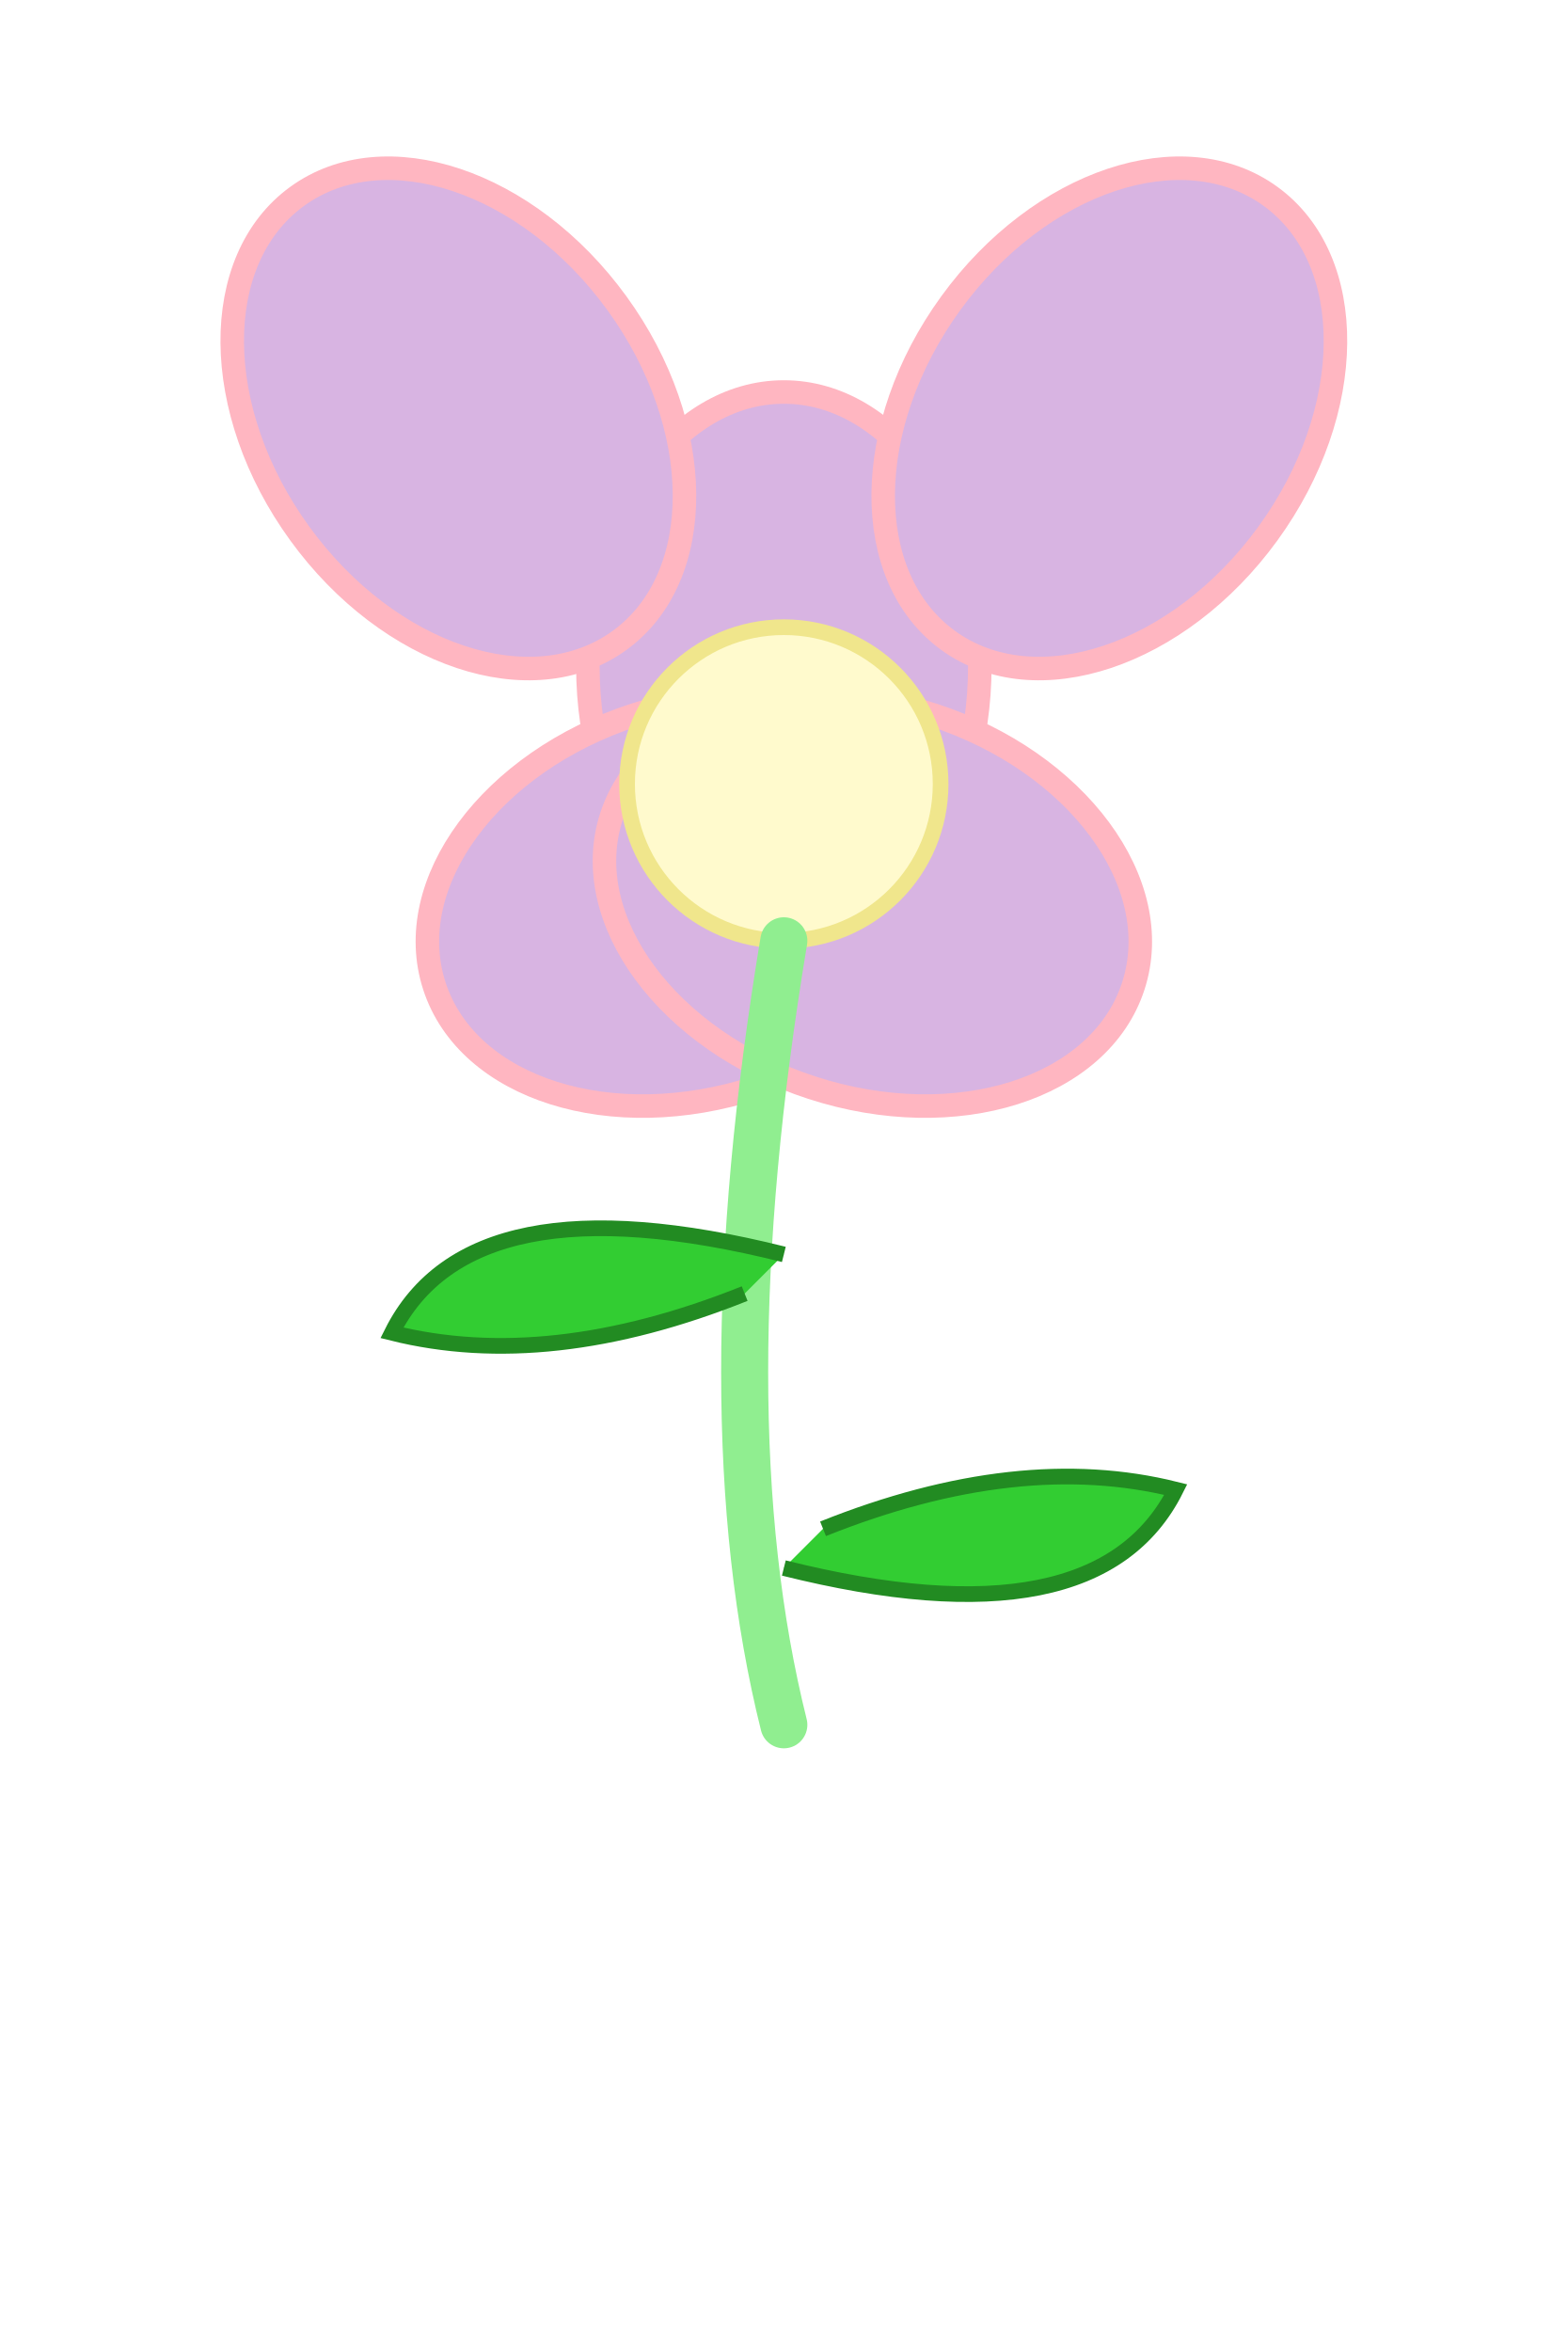
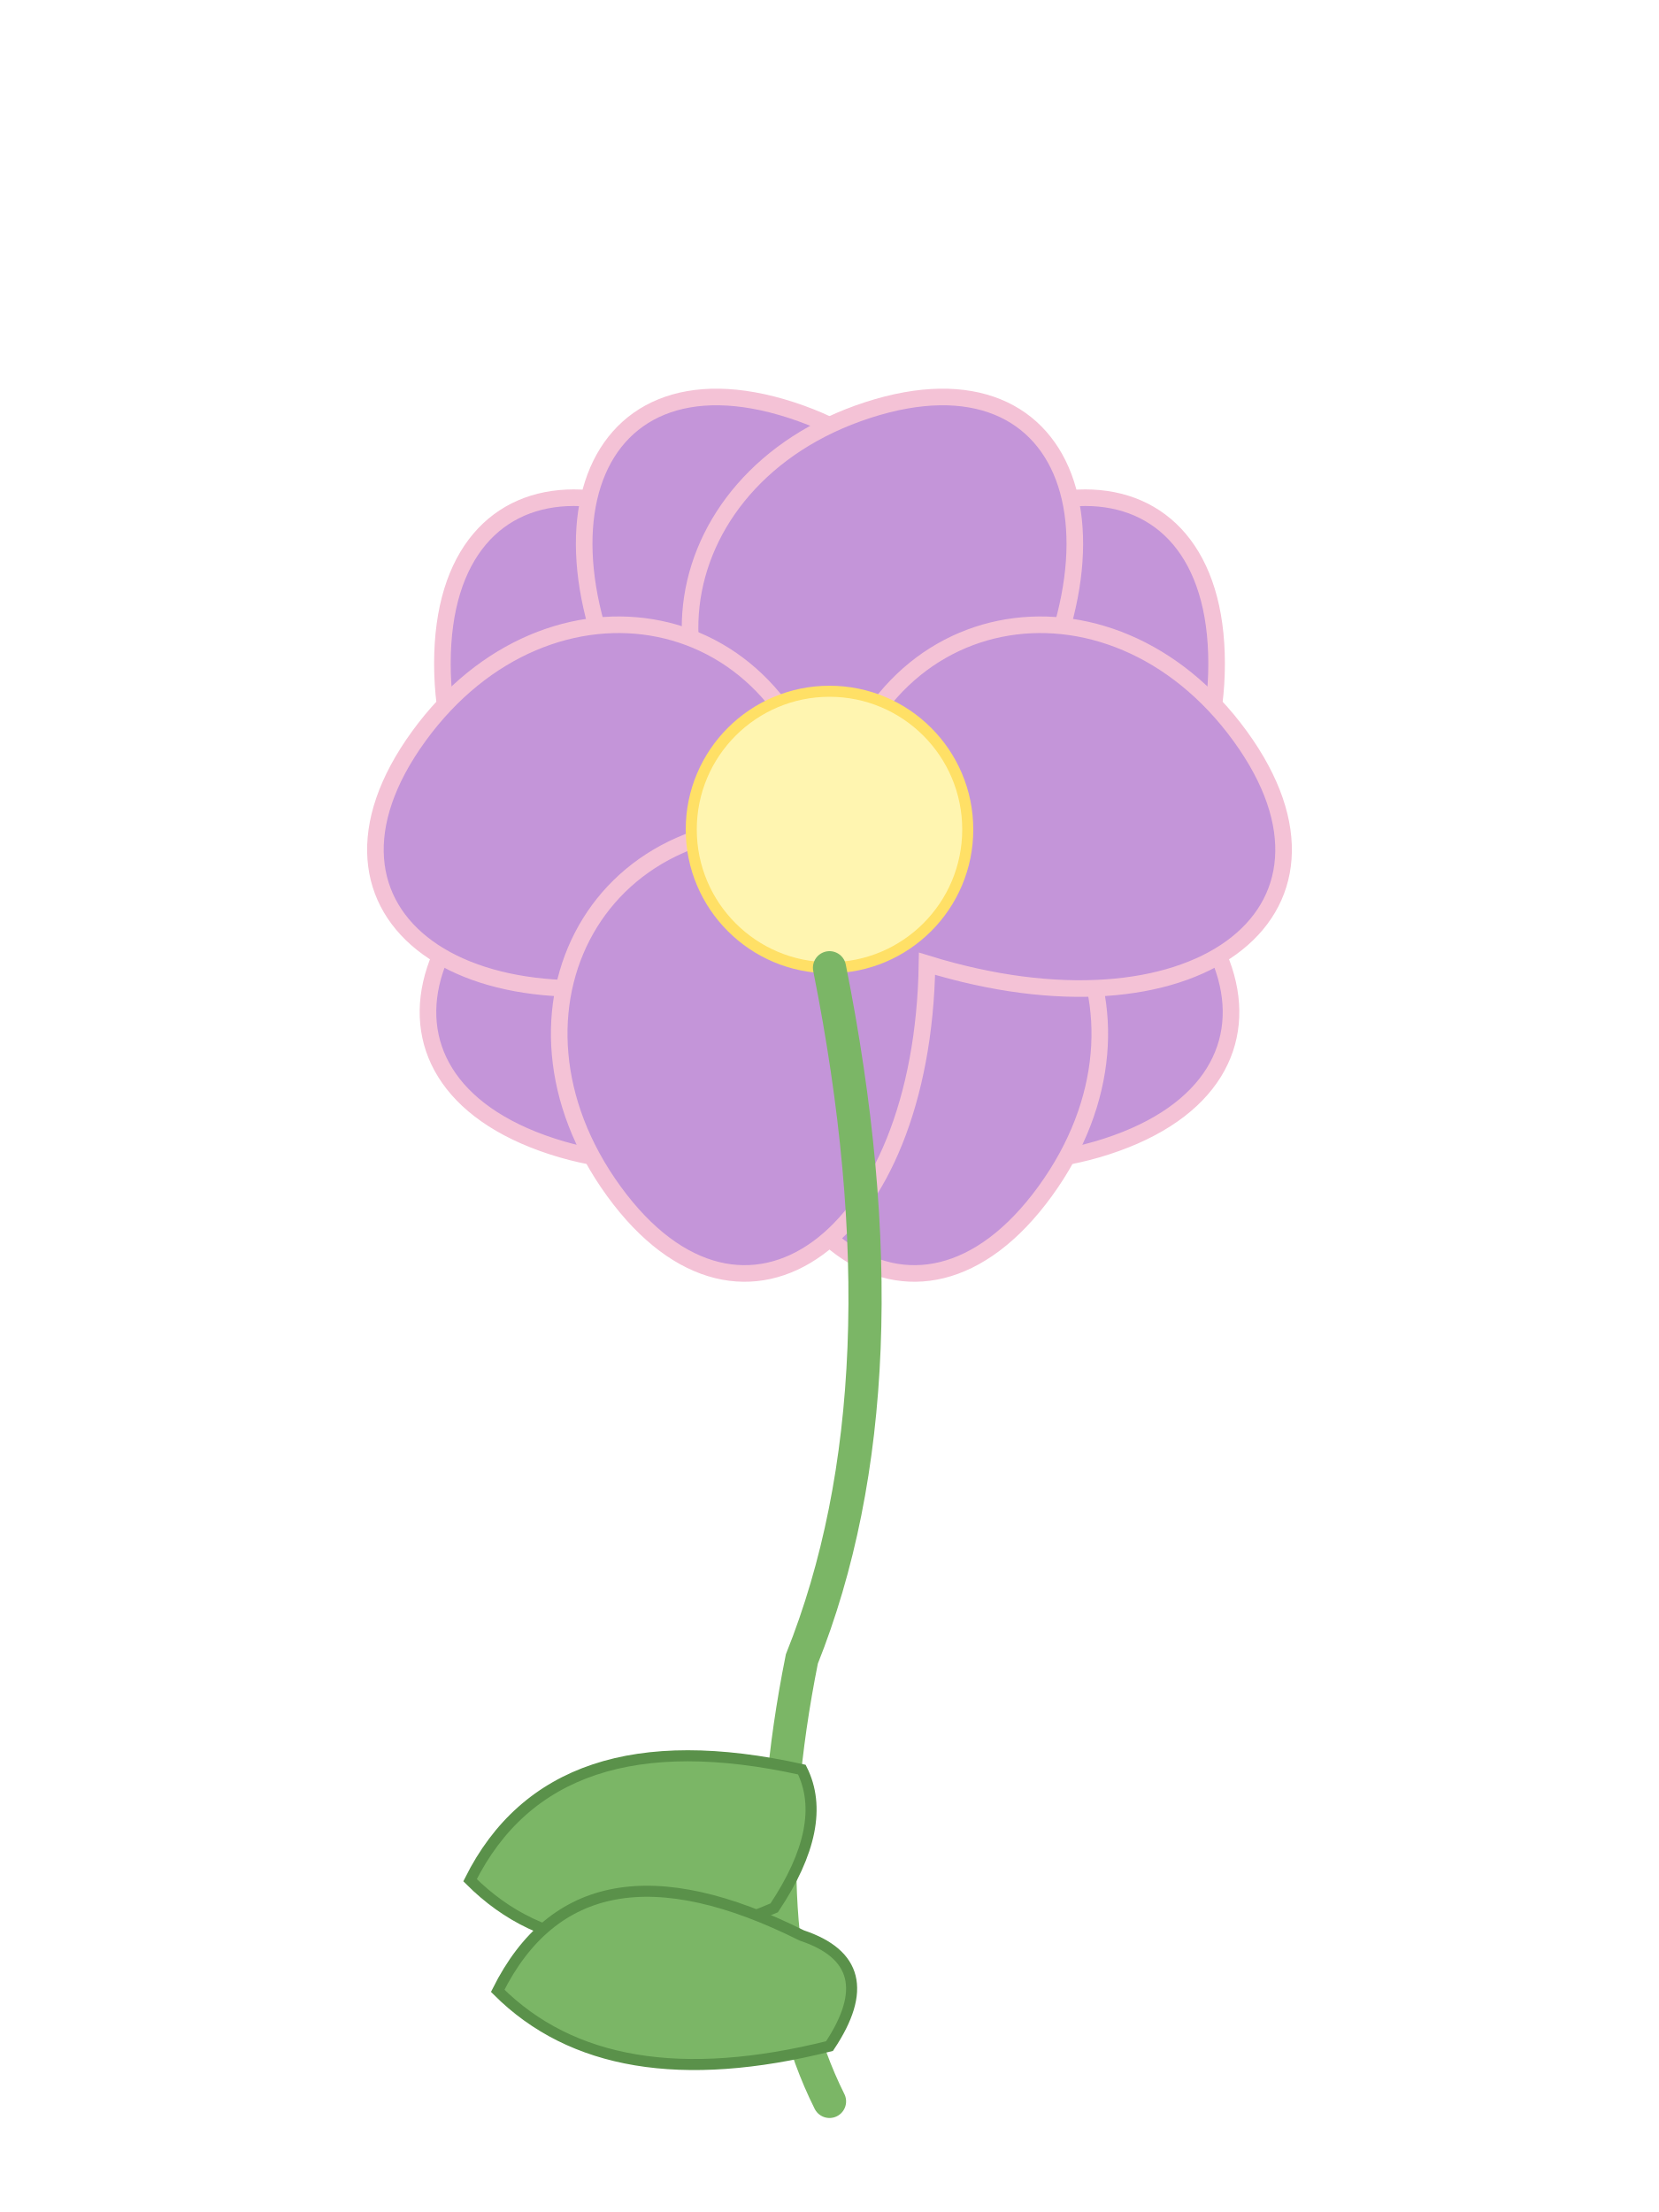
- <svg xmlns="http://www.w3.org/2000/svg" width="200" height="300" viewBox="0 0 200 300">
-   <g id="flower-head">
-     <ellipse id="petal-1" cx="100" cy="85" rx="25" ry="35" fill="#d8b4e2" stroke="#ffb6c1" stroke-width="3" transform="rotate(0 100 85)" />
-     <ellipse id="petal-2" cx="125" cy="105" rx="25" ry="35" fill="#d8b4e2" stroke="#ffb6c1" stroke-width="3" transform="rotate(72 100 85)" />
-     <ellipse id="petal-3" cx="115" cy="135" rx="25" ry="35" fill="#d8b4e2" stroke="#ffb6c1" stroke-width="3" transform="rotate(144 100 85)" />
-     <ellipse id="petal-4" cx="85" cy="135" rx="25" ry="35" fill="#d8b4e2" stroke="#ffb6c1" stroke-width="3" transform="rotate(216 100 85)" />
-     <ellipse id="petal-5" cx="75" cy="105" rx="25" ry="35" fill="#d8b4e2" stroke="#ffb6c1" stroke-width="3" transform="rotate(288 100 85)" />
-     <circle id="flower-center" cx="100" cy="100" r="20" fill="#fffacd" stroke="#f0e68c" stroke-width="2" />
+ <svg xmlns="http://www.w3.org/2000/svg" width="300" height="400" viewBox="0 0 300 400">
+   <defs>
+     <path id="petalShape" d="M 150,120 C 180,80 220,80 220,120 C 220,160 180,180 150,150 C 120,180 80,160 80,120 C 80,80 120,80 150,120 Z" />
+   </defs>
+   <g id="petals">
+     <use href="#petalShape" x="0" y="0" fill="#C495D9" stroke="#F4C2D6" stroke-width="3" />
+     <use href="#petalShape" x="0" y="0" fill="#C495D9" stroke="#F4C2D6" stroke-width="3" transform="rotate(-72, 150, 150)" />
+     <use href="#petalShape" x="0" y="0" fill="#C495D9" stroke="#F4C2D6" stroke-width="3" transform="rotate(72, 150, 150)" />
+     <use href="#petalShape" x="0" y="0" fill="#C495D9" stroke="#F4C2D6" stroke-width="3" transform="rotate(-144, 150, 150)" />
+     <use href="#petalShape" x="0" y="0" fill="#C495D9" stroke="#F4C2D6" stroke-width="3" transform="rotate(144, 150, 150)" />
  </g>
-   <path id="stem" d="M100 120 Q 90 180 100 220" fill="none" stroke="#90ee90" stroke-width="6" stroke-linecap="round" />
+   <circle id="center" cx="150" cy="150" r="25" fill="#FFF5B0" stroke="#FFE066" stroke-width="2" />
+   <g id="stem">
+     <path d="M 150,175 Q 165,250 145,300 Q 135,350 150,380" fill="none" stroke="#7BB666" stroke-width="6" stroke-linecap="round" />
+   </g>
  <g id="leaves">
-     <path id="leaf-left" d="M100 160 Q 60 150 50 170 Q 70 175 95 165" fill="#32cd32" stroke="#228b22" stroke-width="2" />
-     <path id="leaf-right" d="M100 200 Q 140 210 150 190 Q 130 185 105 195" fill="#32cd32" stroke="#228b22" stroke-width="2" />
+     <path d="M 145,320 Q 100,310 85,340 Q 105,360 140,345 Q 150,330 145,320 Z" fill="#7BB666" stroke="#5A914A" stroke-width="2" />
+     <path d="M 145,350 Q 105,330 90,360 Q 110,380 150,370 Q 160,355 145,350 Z" fill="#7BB666" stroke="#5A914A" stroke-width="2" />
  </g>
</svg>
